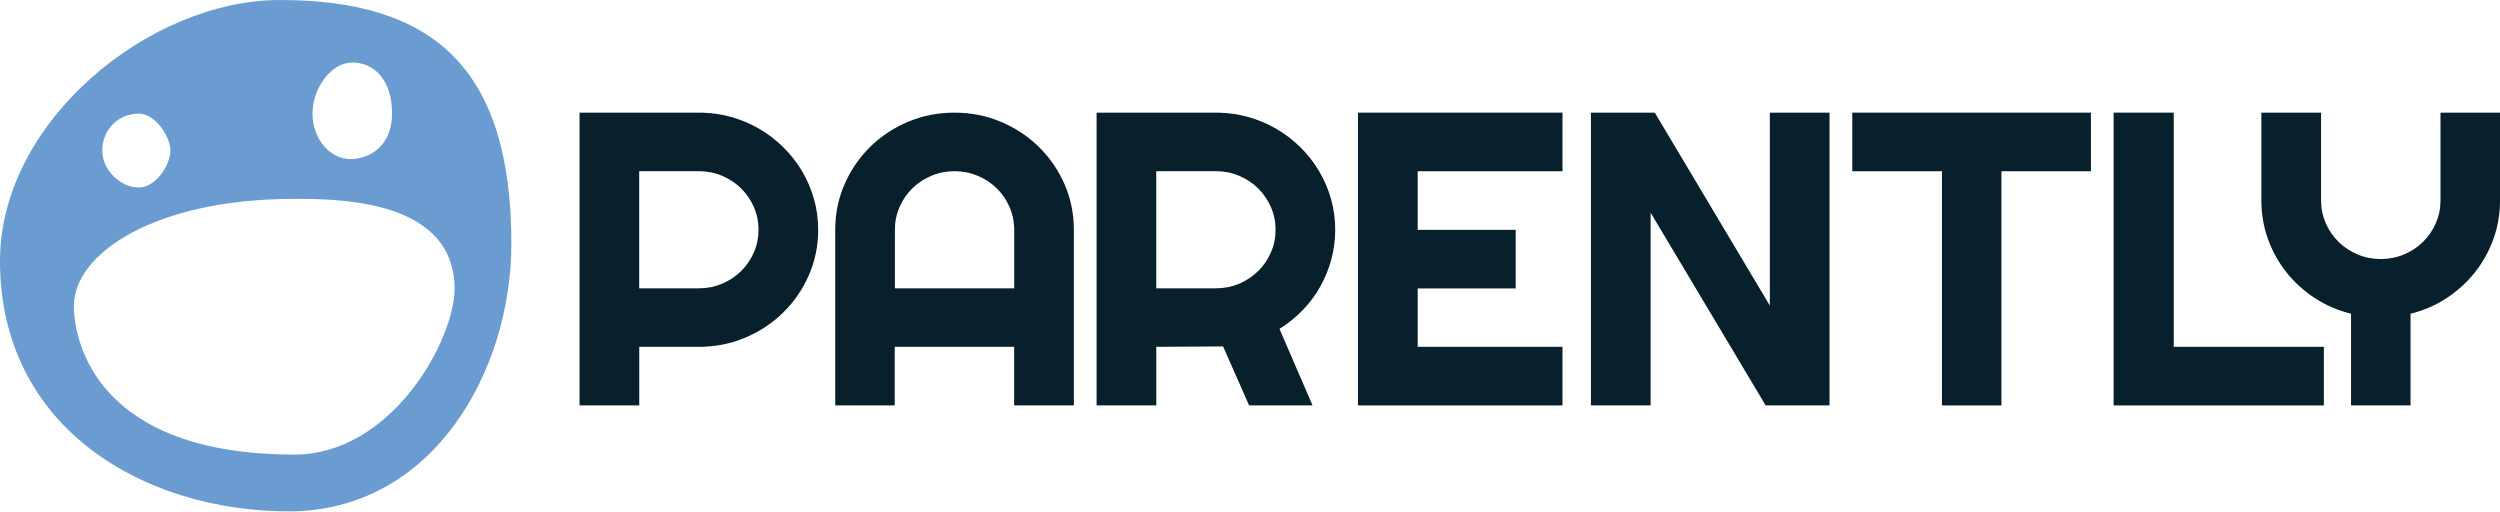
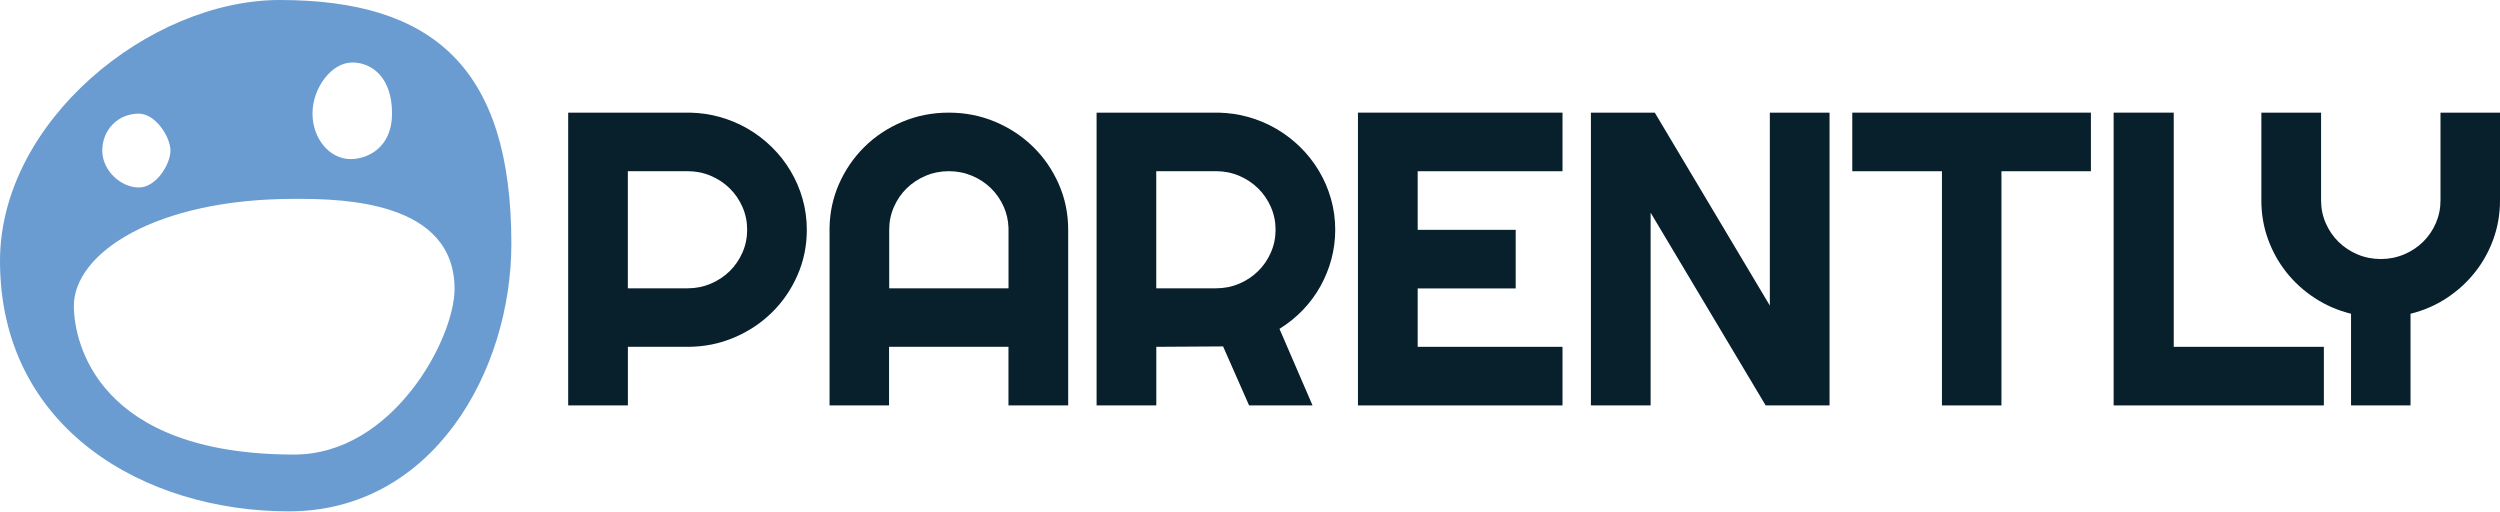
<svg xmlns="http://www.w3.org/2000/svg" width="440px" height="90px" viewBox="0 0 440 90" version="1.1">
  <g id="logo" stroke="none" stroke-width="1" fill="none" fill-rule="evenodd">
    <g id="Logo">
-       <g id="Group" transform="translate(102, 19.8238)" fill="#081F2C" fill-rule="nonzero">
+       <g id="Group" transform="translate(100, 19.8238)" fill="#081F2C" fill-rule="nonzero">
        <path d="M21.018,0 L21.595,0.007 C23.317,0.052 24.98,0.295 26.584,0.737 C28.366,1.228 30.032,1.923 31.582,2.821 C33.133,3.719 34.548,4.797 35.83,6.055 C37.112,7.313 38.21,8.708 39.126,10.241 C40.041,11.775 40.749,13.416 41.249,15.165 C41.75,16.913 42,18.734 42,20.627 C42,23.454 41.451,26.119 40.352,28.622 C39.254,31.126 37.752,33.312 35.848,35.18 C33.944,37.049 31.717,38.522 29.166,39.6 C26.615,40.678 23.899,41.217 21.018,41.217 L21.018,41.217 L10.509,41.217 L10.509,51.531 L0,51.531 L0,0 L21.018,0 Z M21.018,10.306 L10.5,10.306 L10.5,30.919 L21.018,30.919 C22.46,30.919 23.816,30.649 25.086,30.111 C26.357,29.572 27.469,28.836 28.421,27.902 C29.374,26.968 30.126,25.873 30.675,24.616 C31.225,23.359 31.5,22.025 31.5,20.612 C31.5,19.2 31.225,17.865 30.675,16.608 C30.126,15.352 29.374,14.256 28.421,13.323 C27.469,12.389 26.357,11.653 25.086,11.114 C23.816,10.575 22.46,10.306 21.018,10.306 L21.018,10.306 Z" id="Combined-Shape" />
-         <path d="M65.982,0 C68.887,0 71.615,0.539 74.166,1.617 C76.717,2.695 78.944,4.168 80.848,6.037 C82.752,7.906 84.254,10.092 85.352,12.595 C86.451,15.099 87,17.776 87,20.627 L87,20.627 L87,51.531 L76.491,51.531 L76.491,41.217 L55.473,41.217 L55.473,51.531 L45,51.531 L45,20.627 L45.006,20.094 C45.071,17.442 45.618,14.942 46.648,12.595 C47.746,10.092 49.241,7.906 51.133,6.037 C53.025,4.168 55.247,2.695 57.798,1.617 C60.349,0.539 63.077,0 65.982,0 Z M66,10.306 C64.561,10.306 63.201,10.575 61.921,11.114 C60.64,11.653 59.524,12.389 58.573,13.323 C57.622,14.256 56.872,15.352 56.323,16.608 C55.774,17.865 55.5,19.2 55.5,20.612 L55.5,20.612 L55.5,30.919 L76.5,30.919 L76.5,20.612 L76.492,20.191 C76.442,18.934 76.171,17.74 75.677,16.608 C75.128,15.352 74.378,14.256 73.427,13.323 C72.476,12.389 71.36,11.653 70.079,11.114 C68.799,10.575 67.439,10.306 66,10.306 Z" id="Combined-Shape" />
-         <path d="M112.018,0 L112.595,0.007 C114.317,0.052 115.98,0.295 117.584,0.737 C119.366,1.228 121.032,1.923 122.582,2.821 C124.133,3.719 125.548,4.797 126.83,6.055 C128.112,7.313 129.21,8.708 130.126,10.241 C131.041,11.775 131.749,13.416 132.249,15.165 C132.75,16.913 133,18.734 133,20.627 C133,22.4 132.774,24.124 132.323,25.801 C131.871,27.478 131.224,29.071 130.382,30.581 C129.54,32.09 128.508,33.479 127.288,34.749 C126.067,36.019 124.7,37.121 123.187,38.055 L123.187,38.055 L129.009,51.531 L117.84,51.531 L113.263,41.146 L101.509,41.217 L101.509,51.531 L91,51.531 L91,0 L112.018,0 Z M112.018,10.306 L101.5,10.306 L101.5,30.919 L112.018,30.919 C113.46,30.919 114.816,30.649 116.086,30.111 C117.357,29.572 118.469,28.836 119.421,27.902 C120.374,26.968 121.126,25.873 121.675,24.616 C122.225,23.359 122.5,22.025 122.5,20.612 C122.5,19.2 122.225,17.865 121.675,16.608 C121.126,15.352 120.374,14.256 119.421,13.323 C118.469,12.389 117.357,11.653 116.086,11.114 C114.816,10.575 113.46,10.306 112.018,10.306 L112.018,10.306 Z" id="Combined-Shape" />
-         <polygon id="Path" points="173 51.531 173 41.217 147.511 41.217 147.511 30.94 164.76 30.94 164.76 20.627 147.511 20.627 147.511 10.313 173 10.313 173 0 137 0 137 51.531" />
-         <polygon id="Path" points="188.509 51.531 188.509 17.608 208.758 51.531 220 51.531 220 0 209.491 0 209.491 33.959 189.242 0 178 0 178 51.531" />
-         <polygon id="Path" points="250.255 51.531 250.255 10.313 266 10.313 266 0 224 0 224 10.313 239.782 10.313 239.782 51.531" />
-         <polygon id="Path" points="307 51.531 307 41.217 280.577 41.217 280.577 0 270 0 270 51.531" />
-         <path d="M322.255,51.531 L322.255,35.396 C324.574,34.821 326.697,33.899 328.626,32.629 C330.554,31.359 332.214,29.844 333.606,28.083 C334.997,26.322 336.078,24.37 336.847,22.226 C337.616,20.082 338,17.824 338,15.452 L338,15.452 L338,0 L327.527,0 L327.527,15.452 C327.527,16.866 327.253,18.201 326.704,19.459 C326.154,20.717 325.404,21.813 324.452,22.747 C323.5,23.681 322.383,24.418 321.101,24.957 C319.82,25.496 318.459,25.765 317.018,25.765 C315.578,25.765 314.217,25.496 312.935,24.957 C311.654,24.418 310.537,23.681 309.585,22.747 C308.633,21.813 307.882,20.717 307.333,19.459 C306.784,18.201 306.509,16.866 306.509,15.452 L306.509,15.452 L306.509,0 L296,0 L296,15.452 C296,17.824 296.384,20.082 297.153,22.226 C297.922,24.37 299.003,26.322 300.394,28.083 C301.786,29.844 303.452,31.359 305.392,32.629 C307.333,33.899 309.463,34.821 311.782,35.396 L311.782,35.396 L311.782,51.531 L322.255,51.531 Z" id="Path" />
+         <path d="M66.982,0 C69.887,0 72.615,0.539 75.166,1.617 C77.717,2.695 79.944,4.168 81.848,6.037 C83.752,7.906 85.254,10.092 86.352,12.595 C87.451,15.099 88,17.776 88,20.627 L88,20.627 L88,51.531 L77.491,51.531 L77.491,41.217 L56.473,41.217 L56.473,51.531 L46,51.531 L46,20.627 L46.006,20.094 C46.071,17.442 46.618,14.942 47.648,12.595 C48.746,10.092 50.241,7.906 52.133,6.037 C54.025,4.168 56.247,2.695 58.798,1.617 C61.349,0.539 64.077,0 66.982,0 Z M67,10.306 C65.561,10.306 64.201,10.575 62.921,11.114 C61.64,11.653 60.524,12.389 59.573,13.323 C58.622,14.256 57.872,15.352 57.323,16.608 C56.774,17.865 56.5,19.2 56.5,20.612 L56.5,20.612 L56.5,30.919 L77.5,30.919 L77.5,20.612 L77.492,20.191 C77.442,18.934 77.171,17.74 76.677,16.608 C76.128,15.352 75.378,14.256 74.427,13.323 C73.476,12.389 72.36,11.653 71.079,11.114 C69.799,10.575 68.439,10.306 67,10.306 Z" id="Combined-Shape" />
+         <path d="M114.018,0 L114.595,0.007 C116.317,0.052 117.98,0.295 119.584,0.737 C121.366,1.228 123.032,1.923 124.582,2.821 C126.133,3.719 127.548,4.797 128.83,6.055 C130.112,7.313 131.21,8.708 132.126,10.241 C133.041,11.775 133.749,13.416 134.249,15.165 C134.75,16.913 135,18.734 135,20.627 C135,22.4 134.774,24.124 134.323,25.801 C133.871,27.478 133.224,29.071 132.382,30.581 C131.54,32.09 130.508,33.479 129.288,34.749 C128.067,36.019 126.7,37.121 125.187,38.055 L125.187,38.055 L131.009,51.531 L119.84,51.531 L115.263,41.146 L103.509,41.217 L103.509,51.531 L93,51.531 L93,0 L114.018,0 Z M114.018,10.306 L103.5,10.306 L103.5,30.919 L114.018,30.919 C115.46,30.919 116.816,30.649 118.086,30.111 C119.357,29.572 120.469,28.836 121.421,27.902 C122.374,26.968 123.126,25.873 123.675,24.616 C124.225,23.359 124.5,22.025 124.5,20.612 C124.5,19.2 124.225,17.865 123.675,16.608 C123.126,15.352 122.374,14.256 121.421,13.323 C120.469,12.389 119.357,11.653 118.086,11.114 C116.816,10.575 115.46,10.306 114.018,10.306 L114.018,10.306 Z" id="Combined-Shape" />
+         <polygon id="Path" points="175 51.531 175 41.217 149.511 41.217 149.511 30.94 166.76 30.94 166.76 20.627 149.511 20.627 149.511 10.313 175 10.313 175 0 139 0 139 51.531" />
+         <polygon id="Path" points="190.509 51.531 190.509 17.608 210.758 51.531 222 51.531 222 0 211.491 0 211.491 33.959 191.242 0 180 0 180 51.531" />
+         <polygon id="Path" points="252.255 51.531 252.255 10.313 268 10.313 268 0 226 0 226 10.313 241.782 10.313 241.782 51.531" />
+         <polygon id="Path" points="309 51.531 309 41.217 282.577 41.217 282.577 0 272 0 272 51.531" />
+         <path d="M324.255,51.531 L324.255,35.396 C326.574,34.821 328.697,33.899 330.626,32.629 C332.554,31.359 334.214,29.844 335.606,28.083 C336.997,26.322 338.078,24.37 338.847,22.226 C339.616,20.082 340,17.824 340,15.452 L340,0 L329.527,0 L329.527,15.452 C329.527,16.866 329.253,18.201 328.704,19.459 C328.154,20.717 327.404,21.813 326.452,22.747 C325.5,23.681 324.383,24.418 323.101,24.957 C321.82,25.496 320.459,25.765 319.018,25.765 C317.578,25.765 316.217,25.496 314.935,24.957 C313.654,24.418 312.537,23.681 311.585,22.747 C310.633,21.813 309.882,20.717 309.333,19.459 C308.784,18.201 308.509,16.866 308.509,15.452 L308.509,0 L298,0 L298,15.452 C298,17.824 298.384,20.082 299.153,22.226 C299.922,24.37 301.003,26.322 302.394,28.083 C303.786,29.844 305.452,31.359 307.392,32.629 C309.333,33.899 311.463,34.821 313.782,35.396 L313.782,51.531 L324.255,51.531 Z" id="Path" />
      </g>
      <path d="M49.224,0 C76.144,0 90,11.85 90,42.89 C90,65.357 76.144,90 50.836,90 C25.529,90 0,75.486 0,45.923 C0,21.35 26.32,0 49.224,0 Z M52.503,35 L51.789,35 L51.789,35 C27.385,35 12.929,44.561 13,53.925 C13.05,60.348 17.214,80 51.789,80 C69.093,80 80,59.698 80,50.841 C80,35.475 60.559,35.014 52.503,35 Z M24.423,20 C20.706,20 18,22.91 18,26.5 C18,30.09 21.343,33 24.423,33 C27.503,33 30,28.89 30,26.5 C30,24.11 27.371,20 24.423,20 Z M62,11 C58.3,11 55,15.523 55,19.962 C55,24.401 58,28 61.7,28 C64.621,28 69,26.071 69,19.962 C69,13.803 65.614,11 62,11 Z" id="Combined-Shape" fill="#6A9CD1" />
    </g>
  </g>
</svg>
